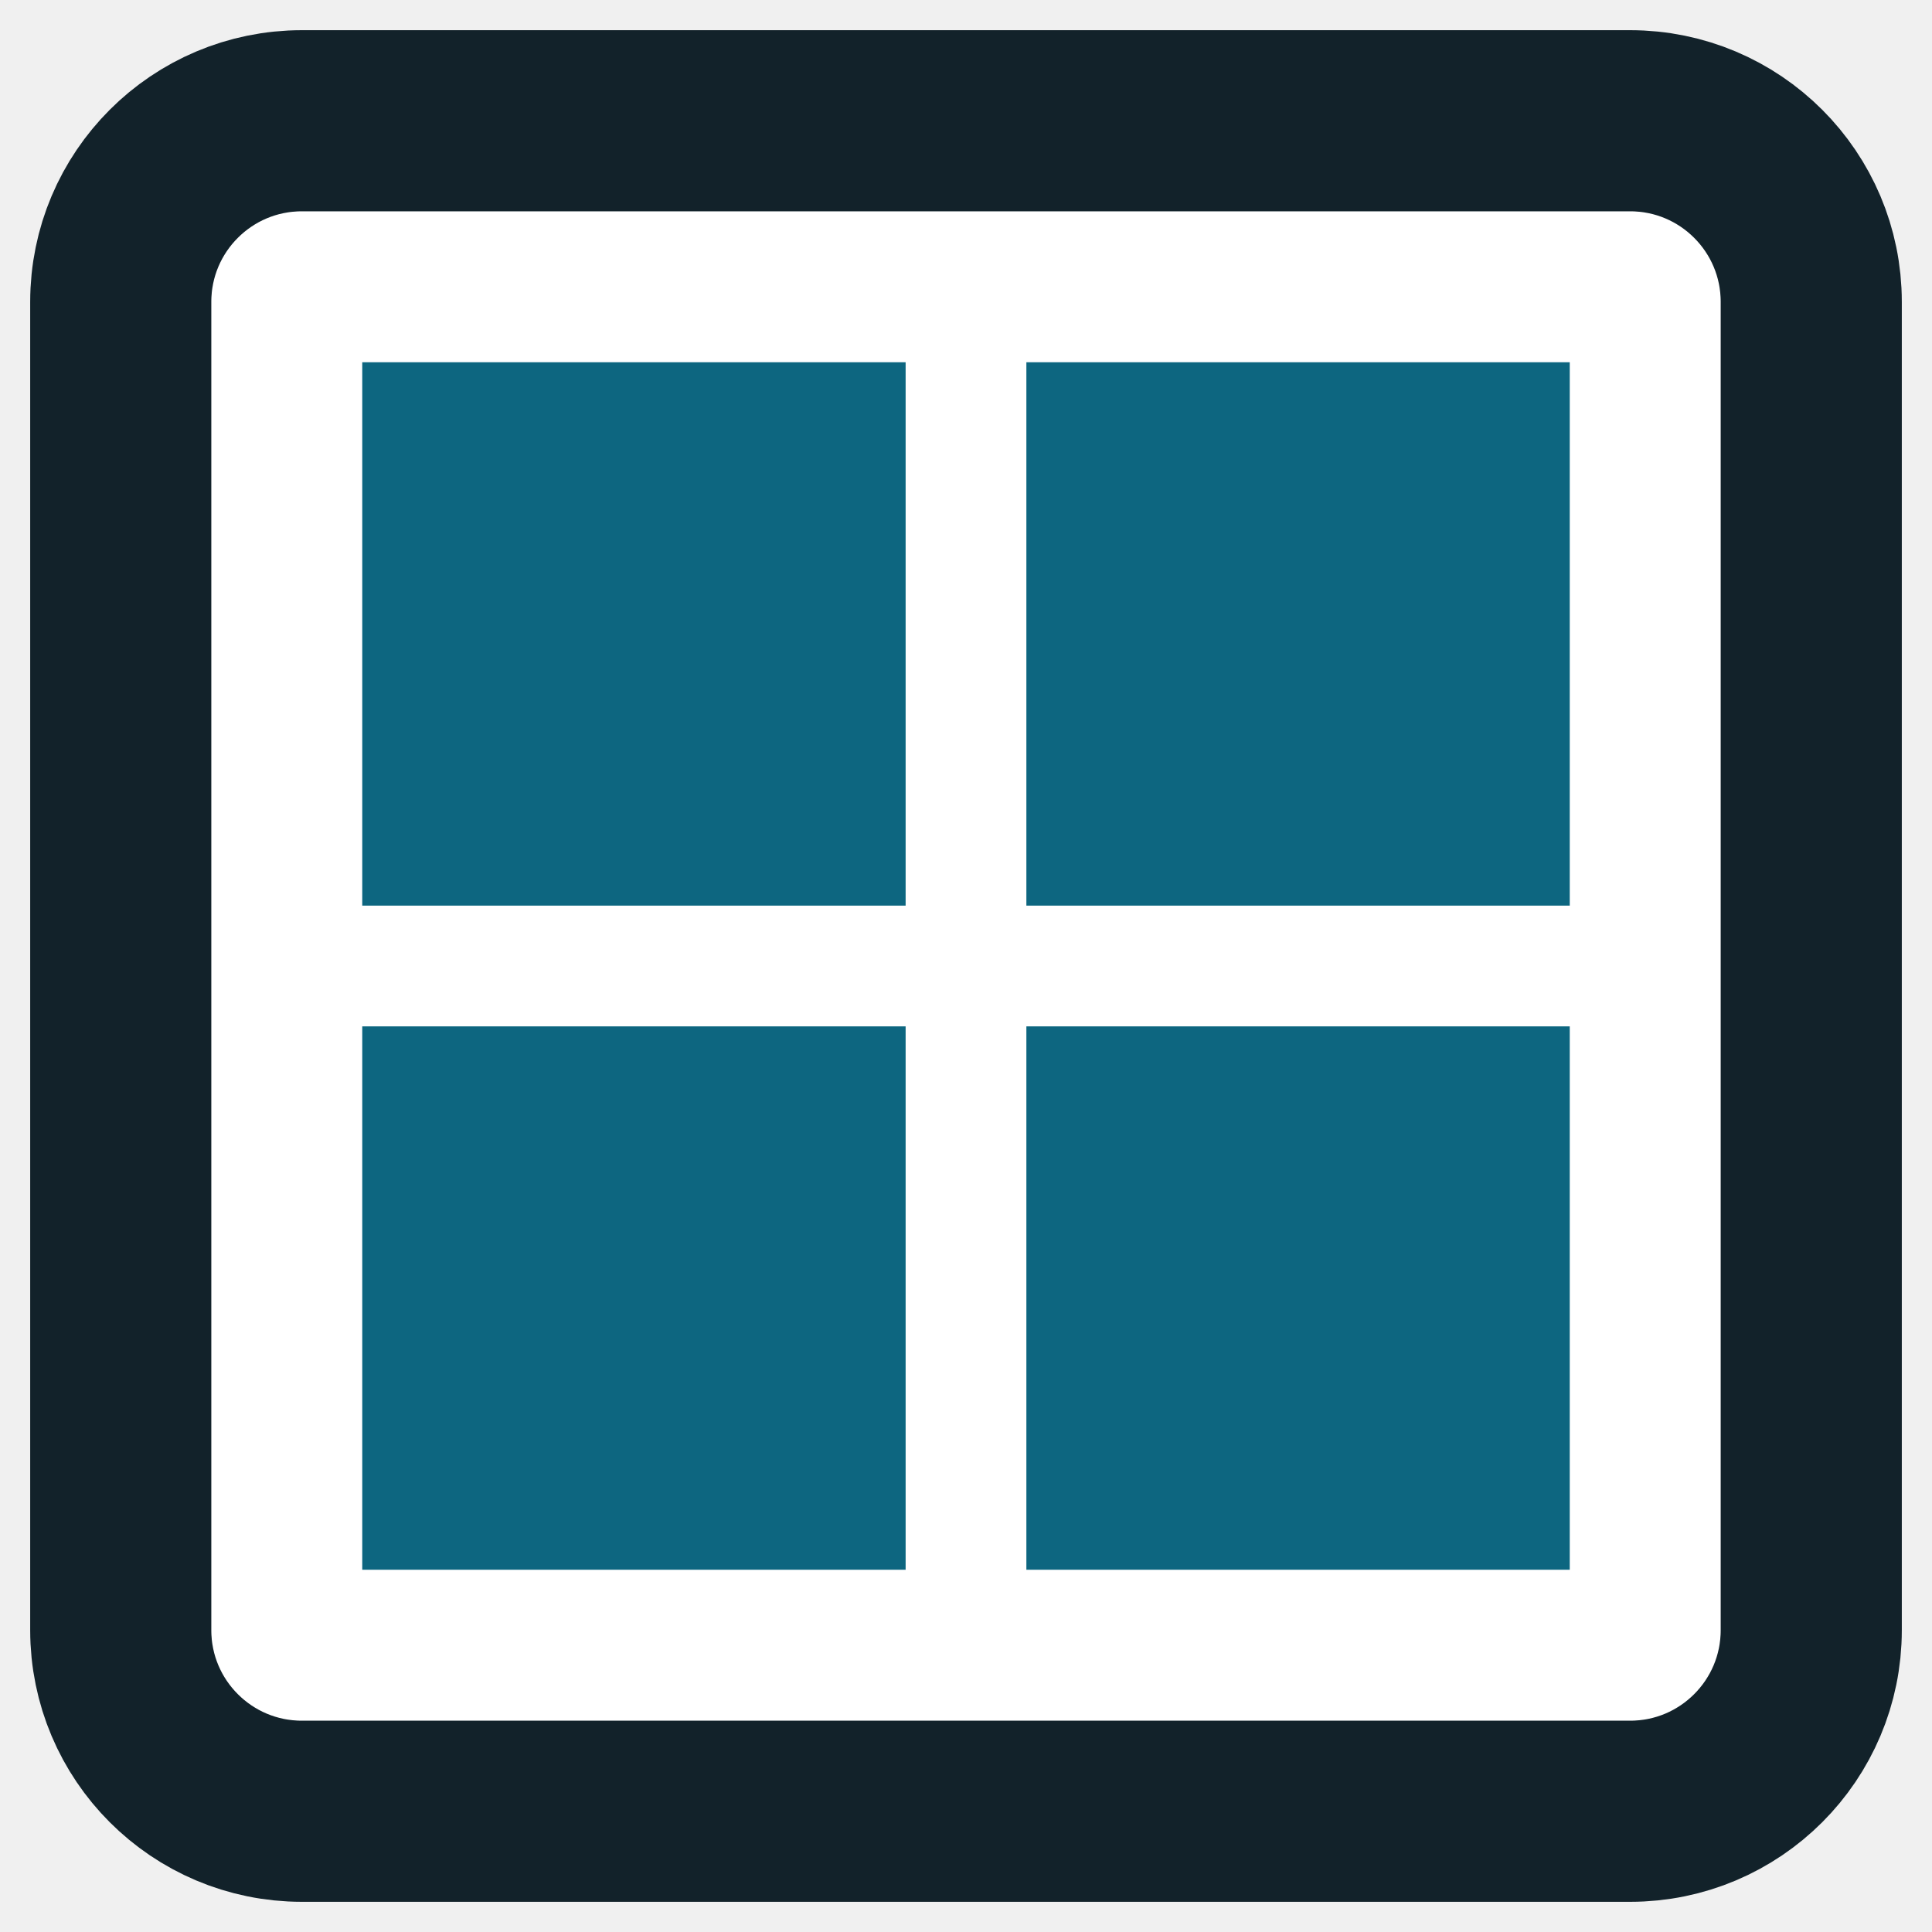
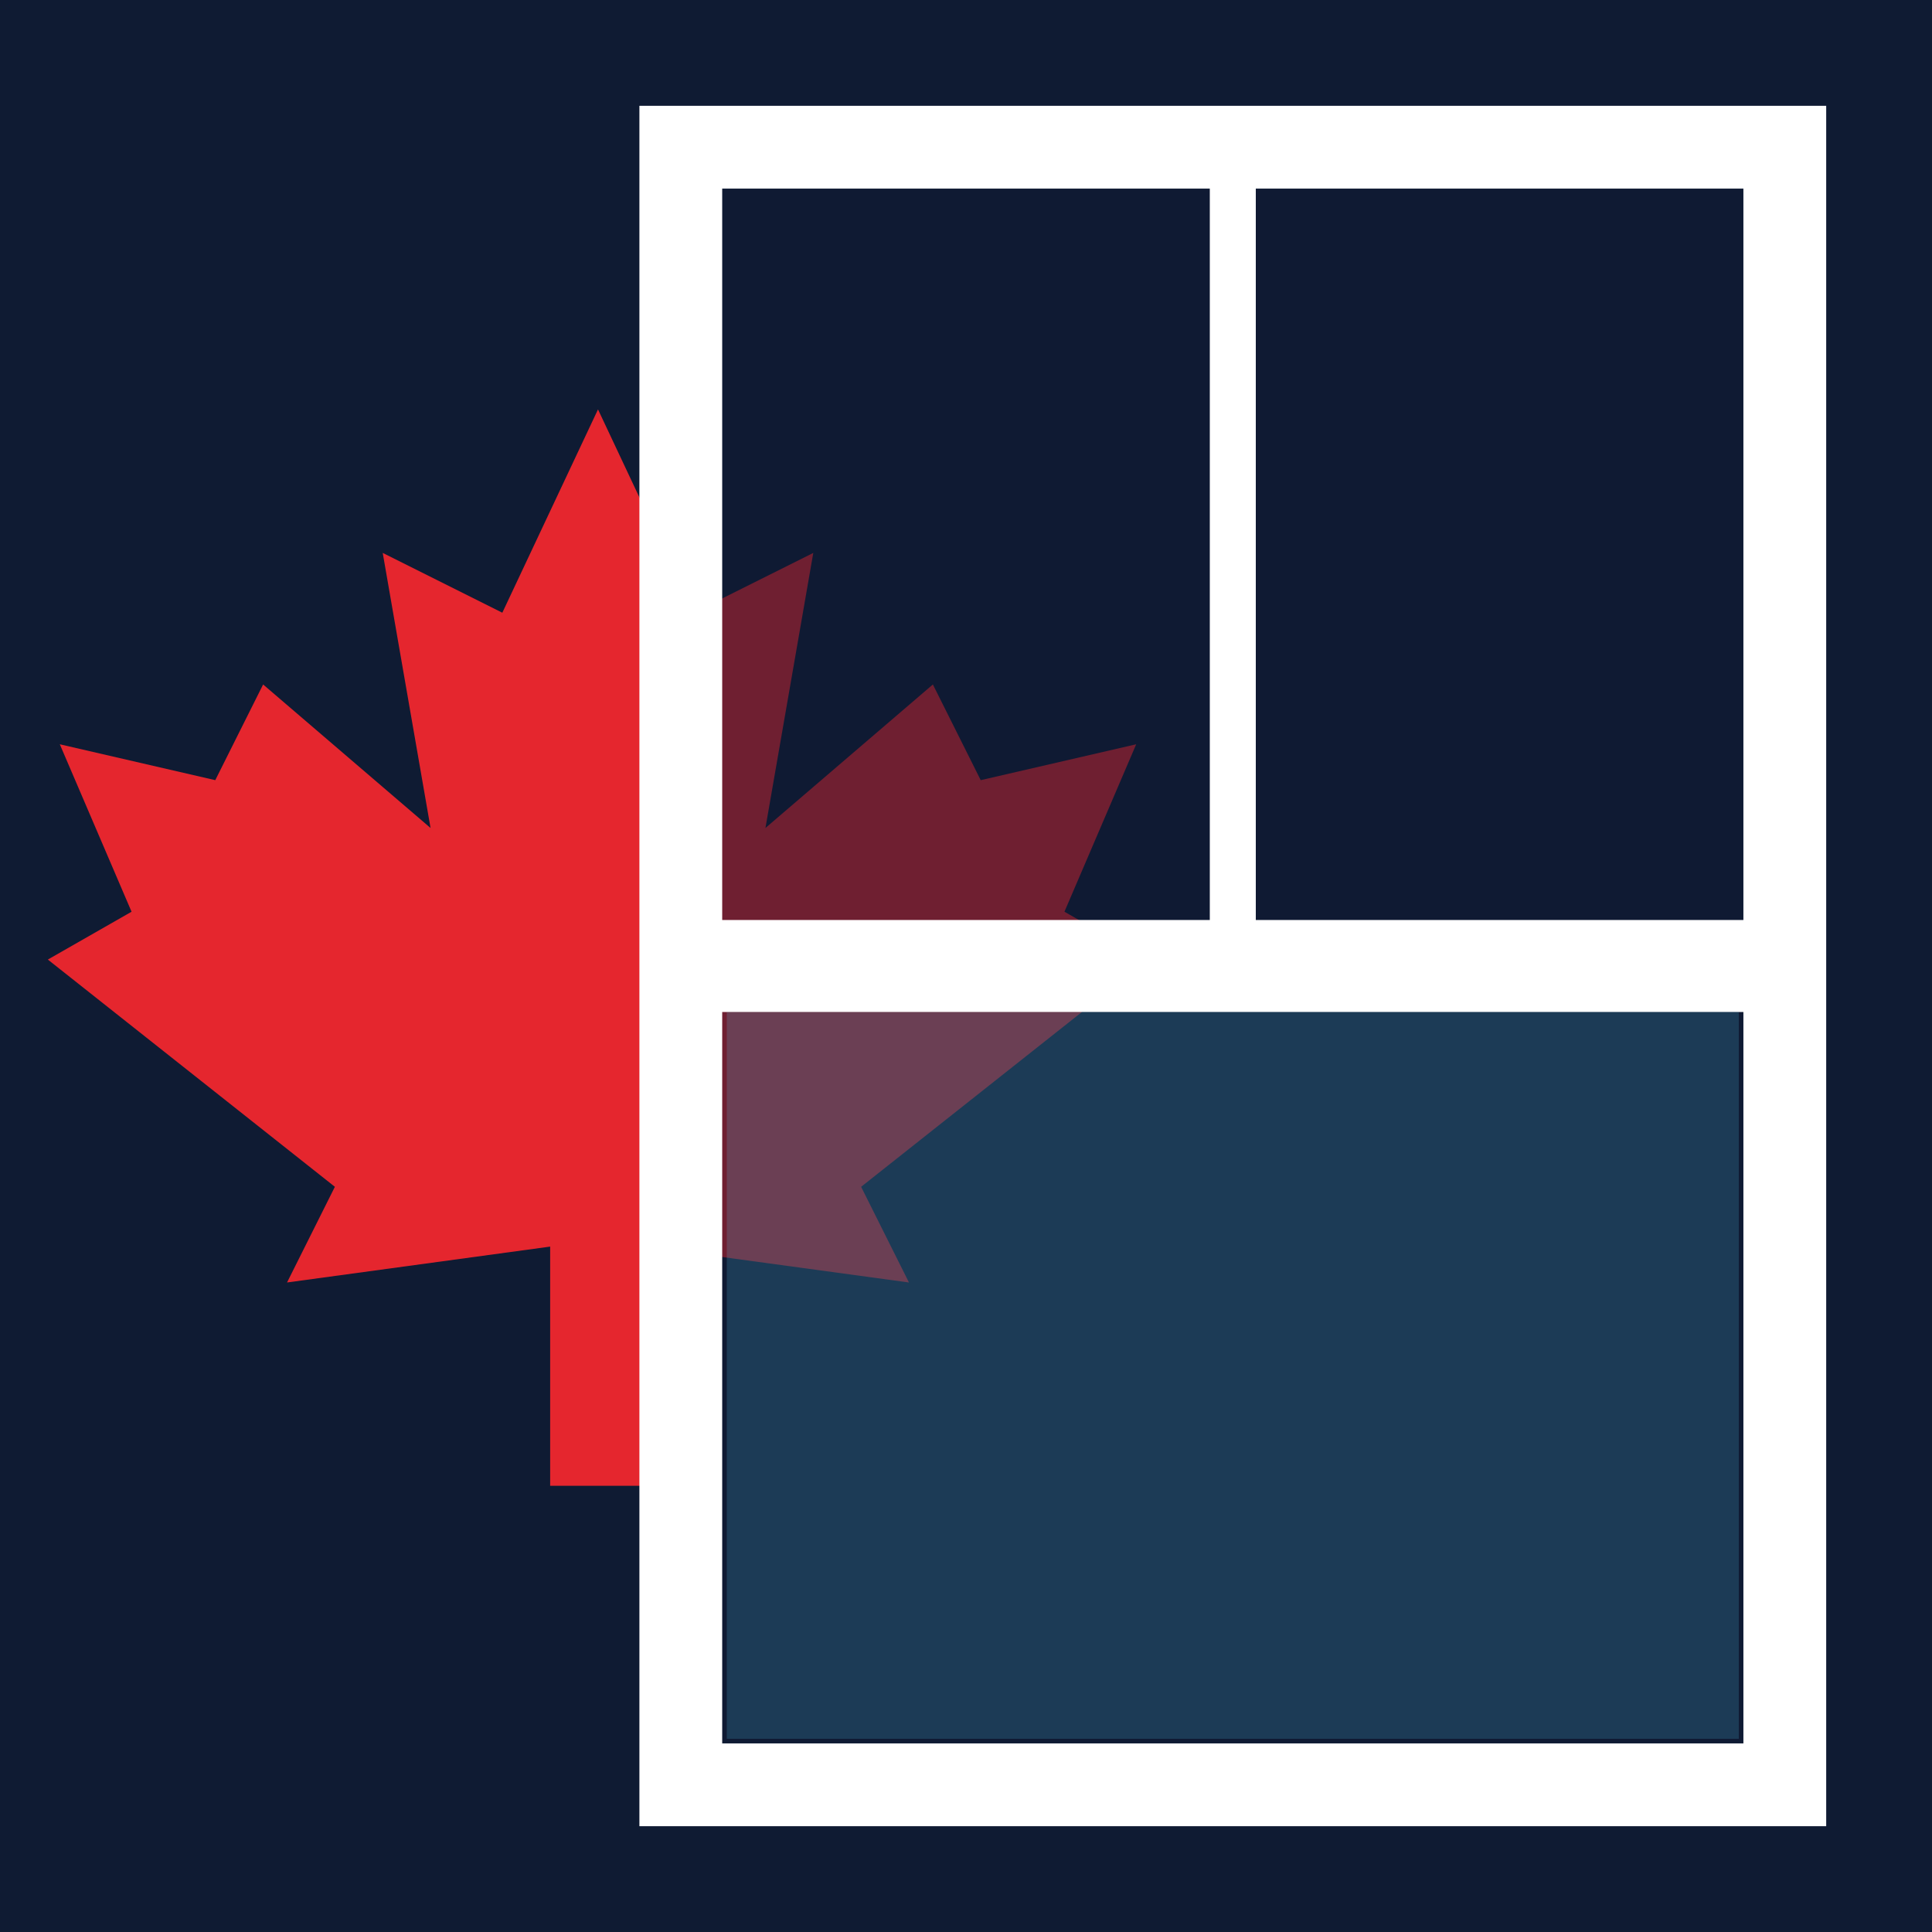
- <svg xmlns="http://www.w3.org/2000/svg" viewBox="0 0 32 32">
-   <rect x="2" y="2" width="28" height="28" rx="3" fill="#fff" stroke="#12222a" stroke-width="3" />
-   <rect x="6" y="6" width="9" height="9" fill="#0d6680" />
-   <rect x="17" y="6" width="9" height="9" fill="#0d6680" />
-   <rect x="6" y="17" width="9" height="9" fill="#0d6680" />
-   <rect x="17" y="17" width="9" height="9" fill="#0d6680" />
+ <svg xmlns="http://www.w3.org/2000/svg" viewBox="0 0 210 210">
+   <rect width="210" height="210" fill="#0F1B33" />
+   <g transform="translate(0 38) scale(1.3)">
+     <path d="M50 5 L58 22 L68 17 L64 40 L78 28 L82 36 L95 33 L89 47 L96 51 L72 70 L76 78 L54 75 L54 95 L46 95 L46 75 L24 78 L28 70 L4 51 L11 47 L5 33 L18 36 L22 28 L36 40 L32 17 L42 22 Z" fill="#E5262E" />
+   </g>
+   <rect x="74" y="16" width="120" height="178" fill="#0F1B33" fill-opacity="0.55" stroke="#FFFFFF" stroke-width="9" />
+   <path d="M74 105 H194" stroke="#FFFFFF" stroke-width="10" />
+   <path d="M134 16 V105" stroke="#FFFFFF" stroke-width="5" />
+   <rect x="79" y="110" width="110" height="79" fill="#5AD3F7" fill-opacity="0.18" />
</svg>
